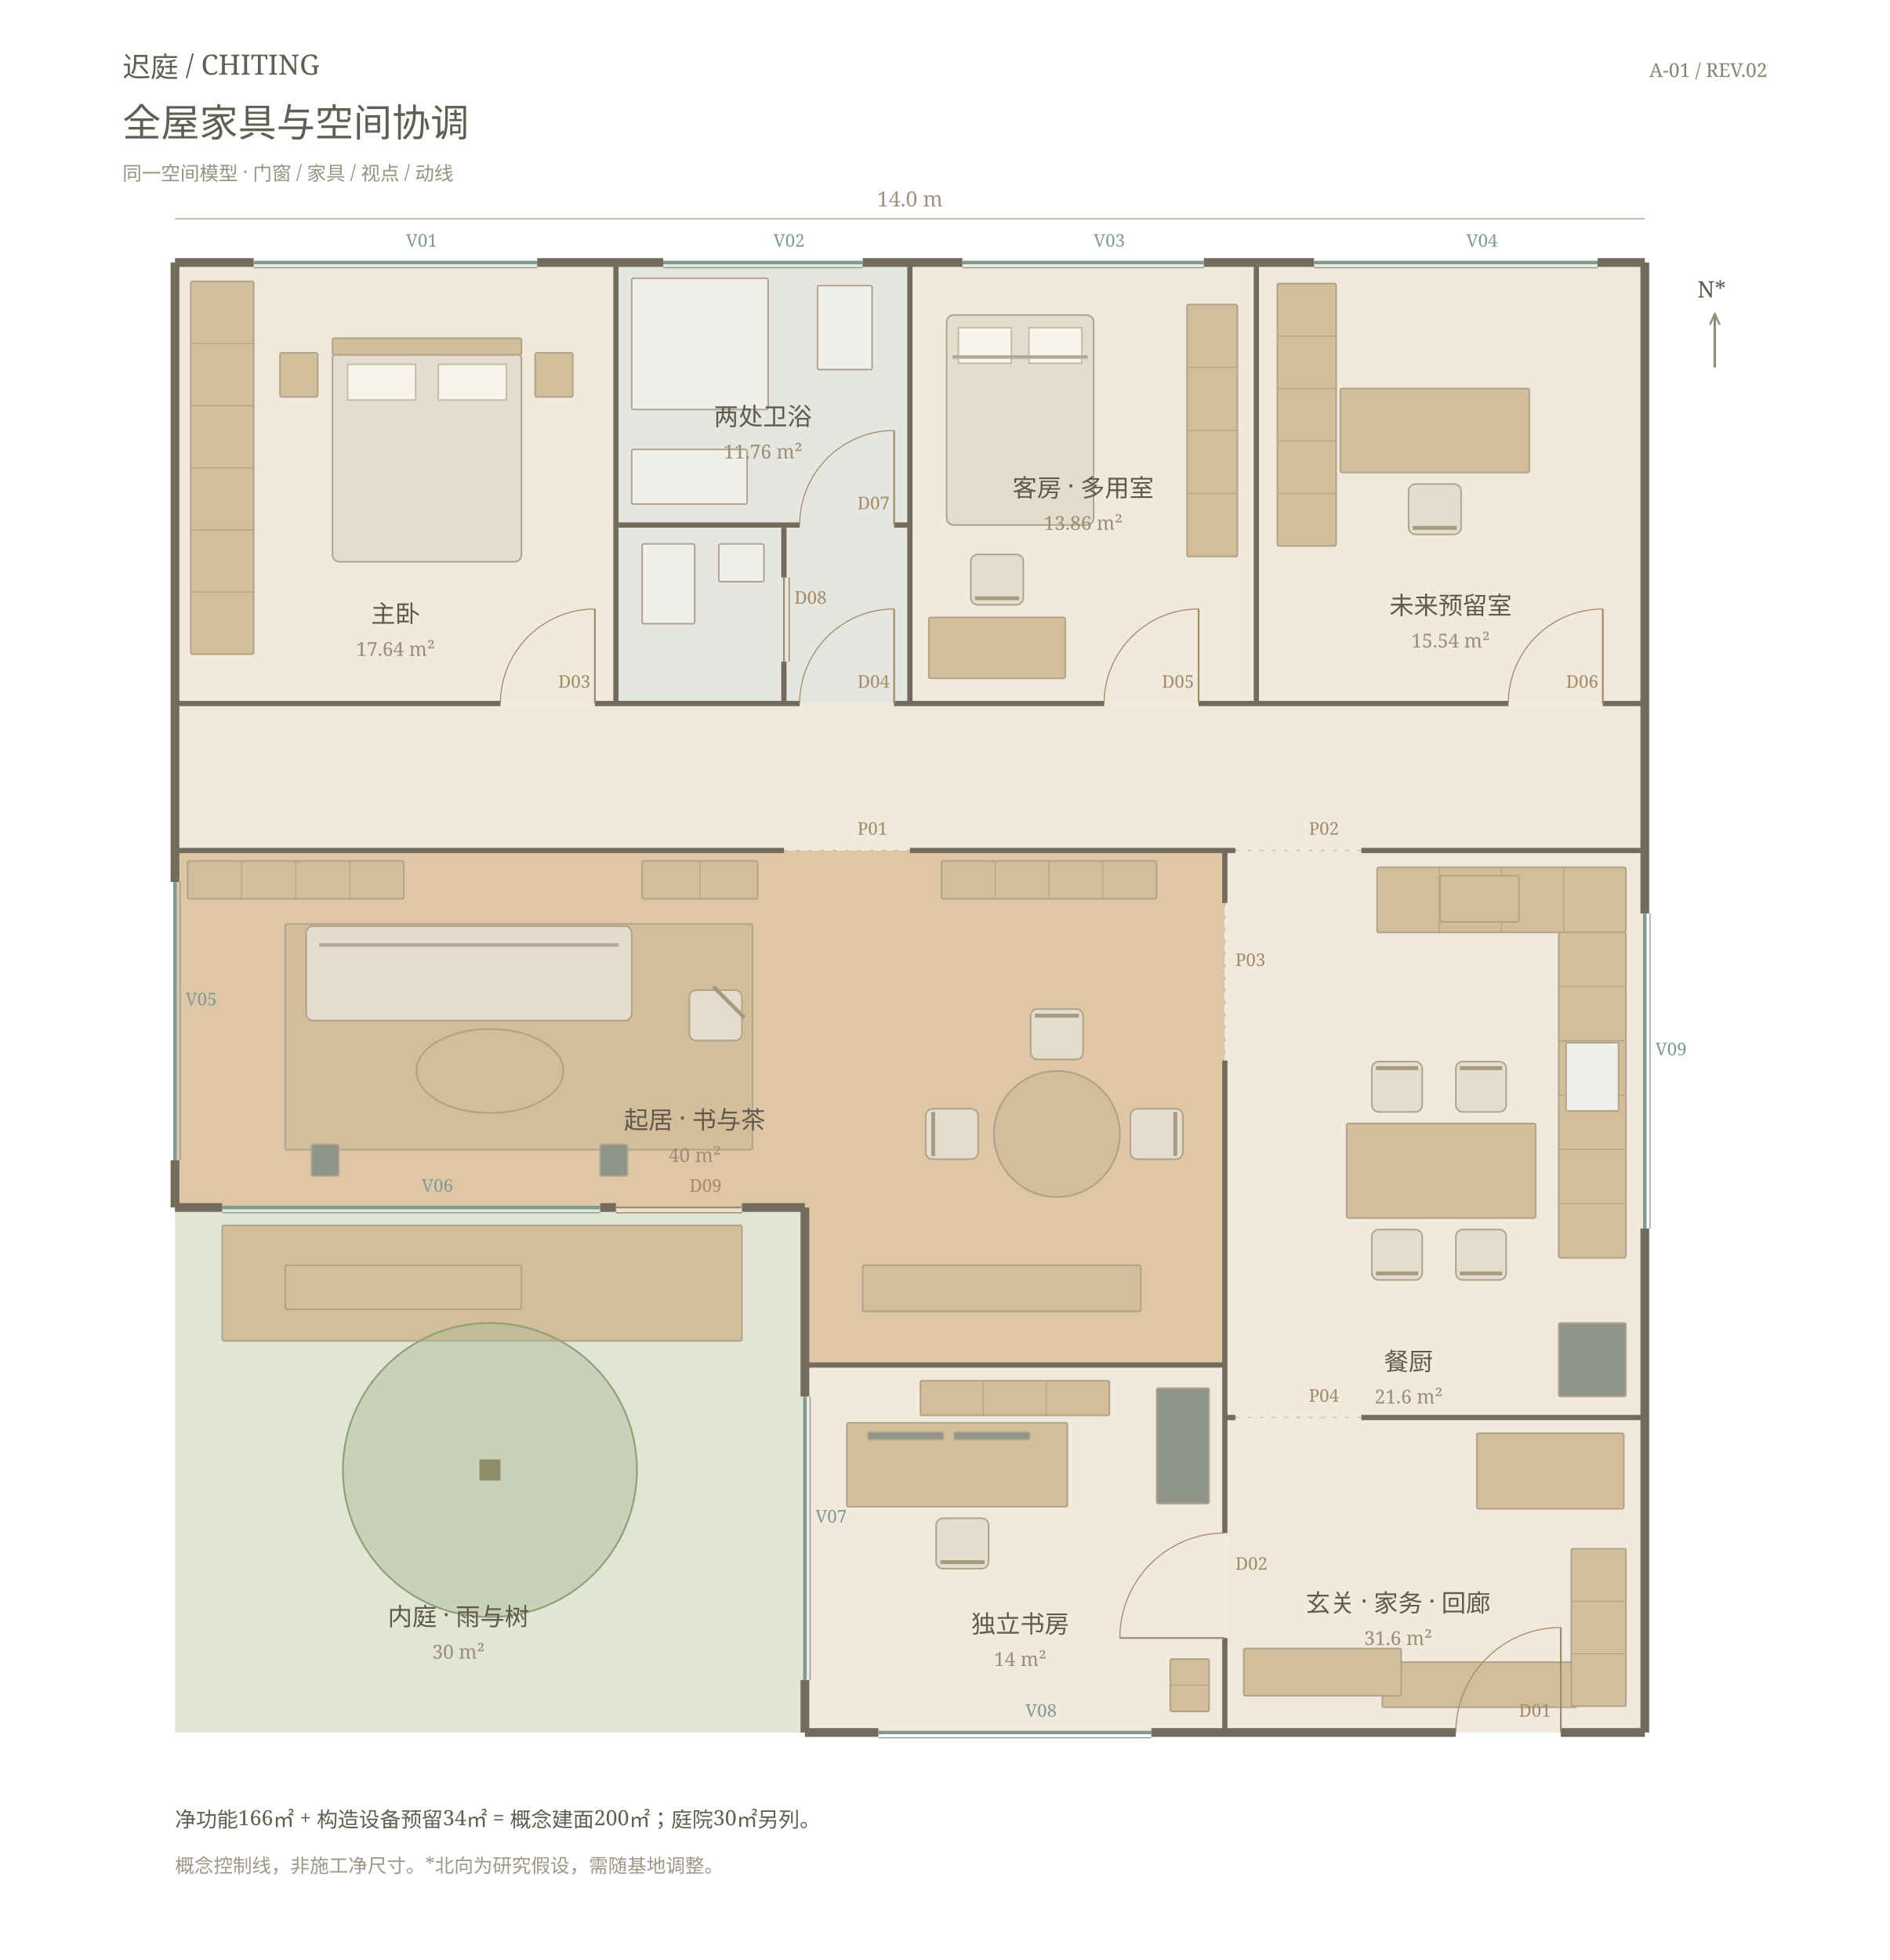
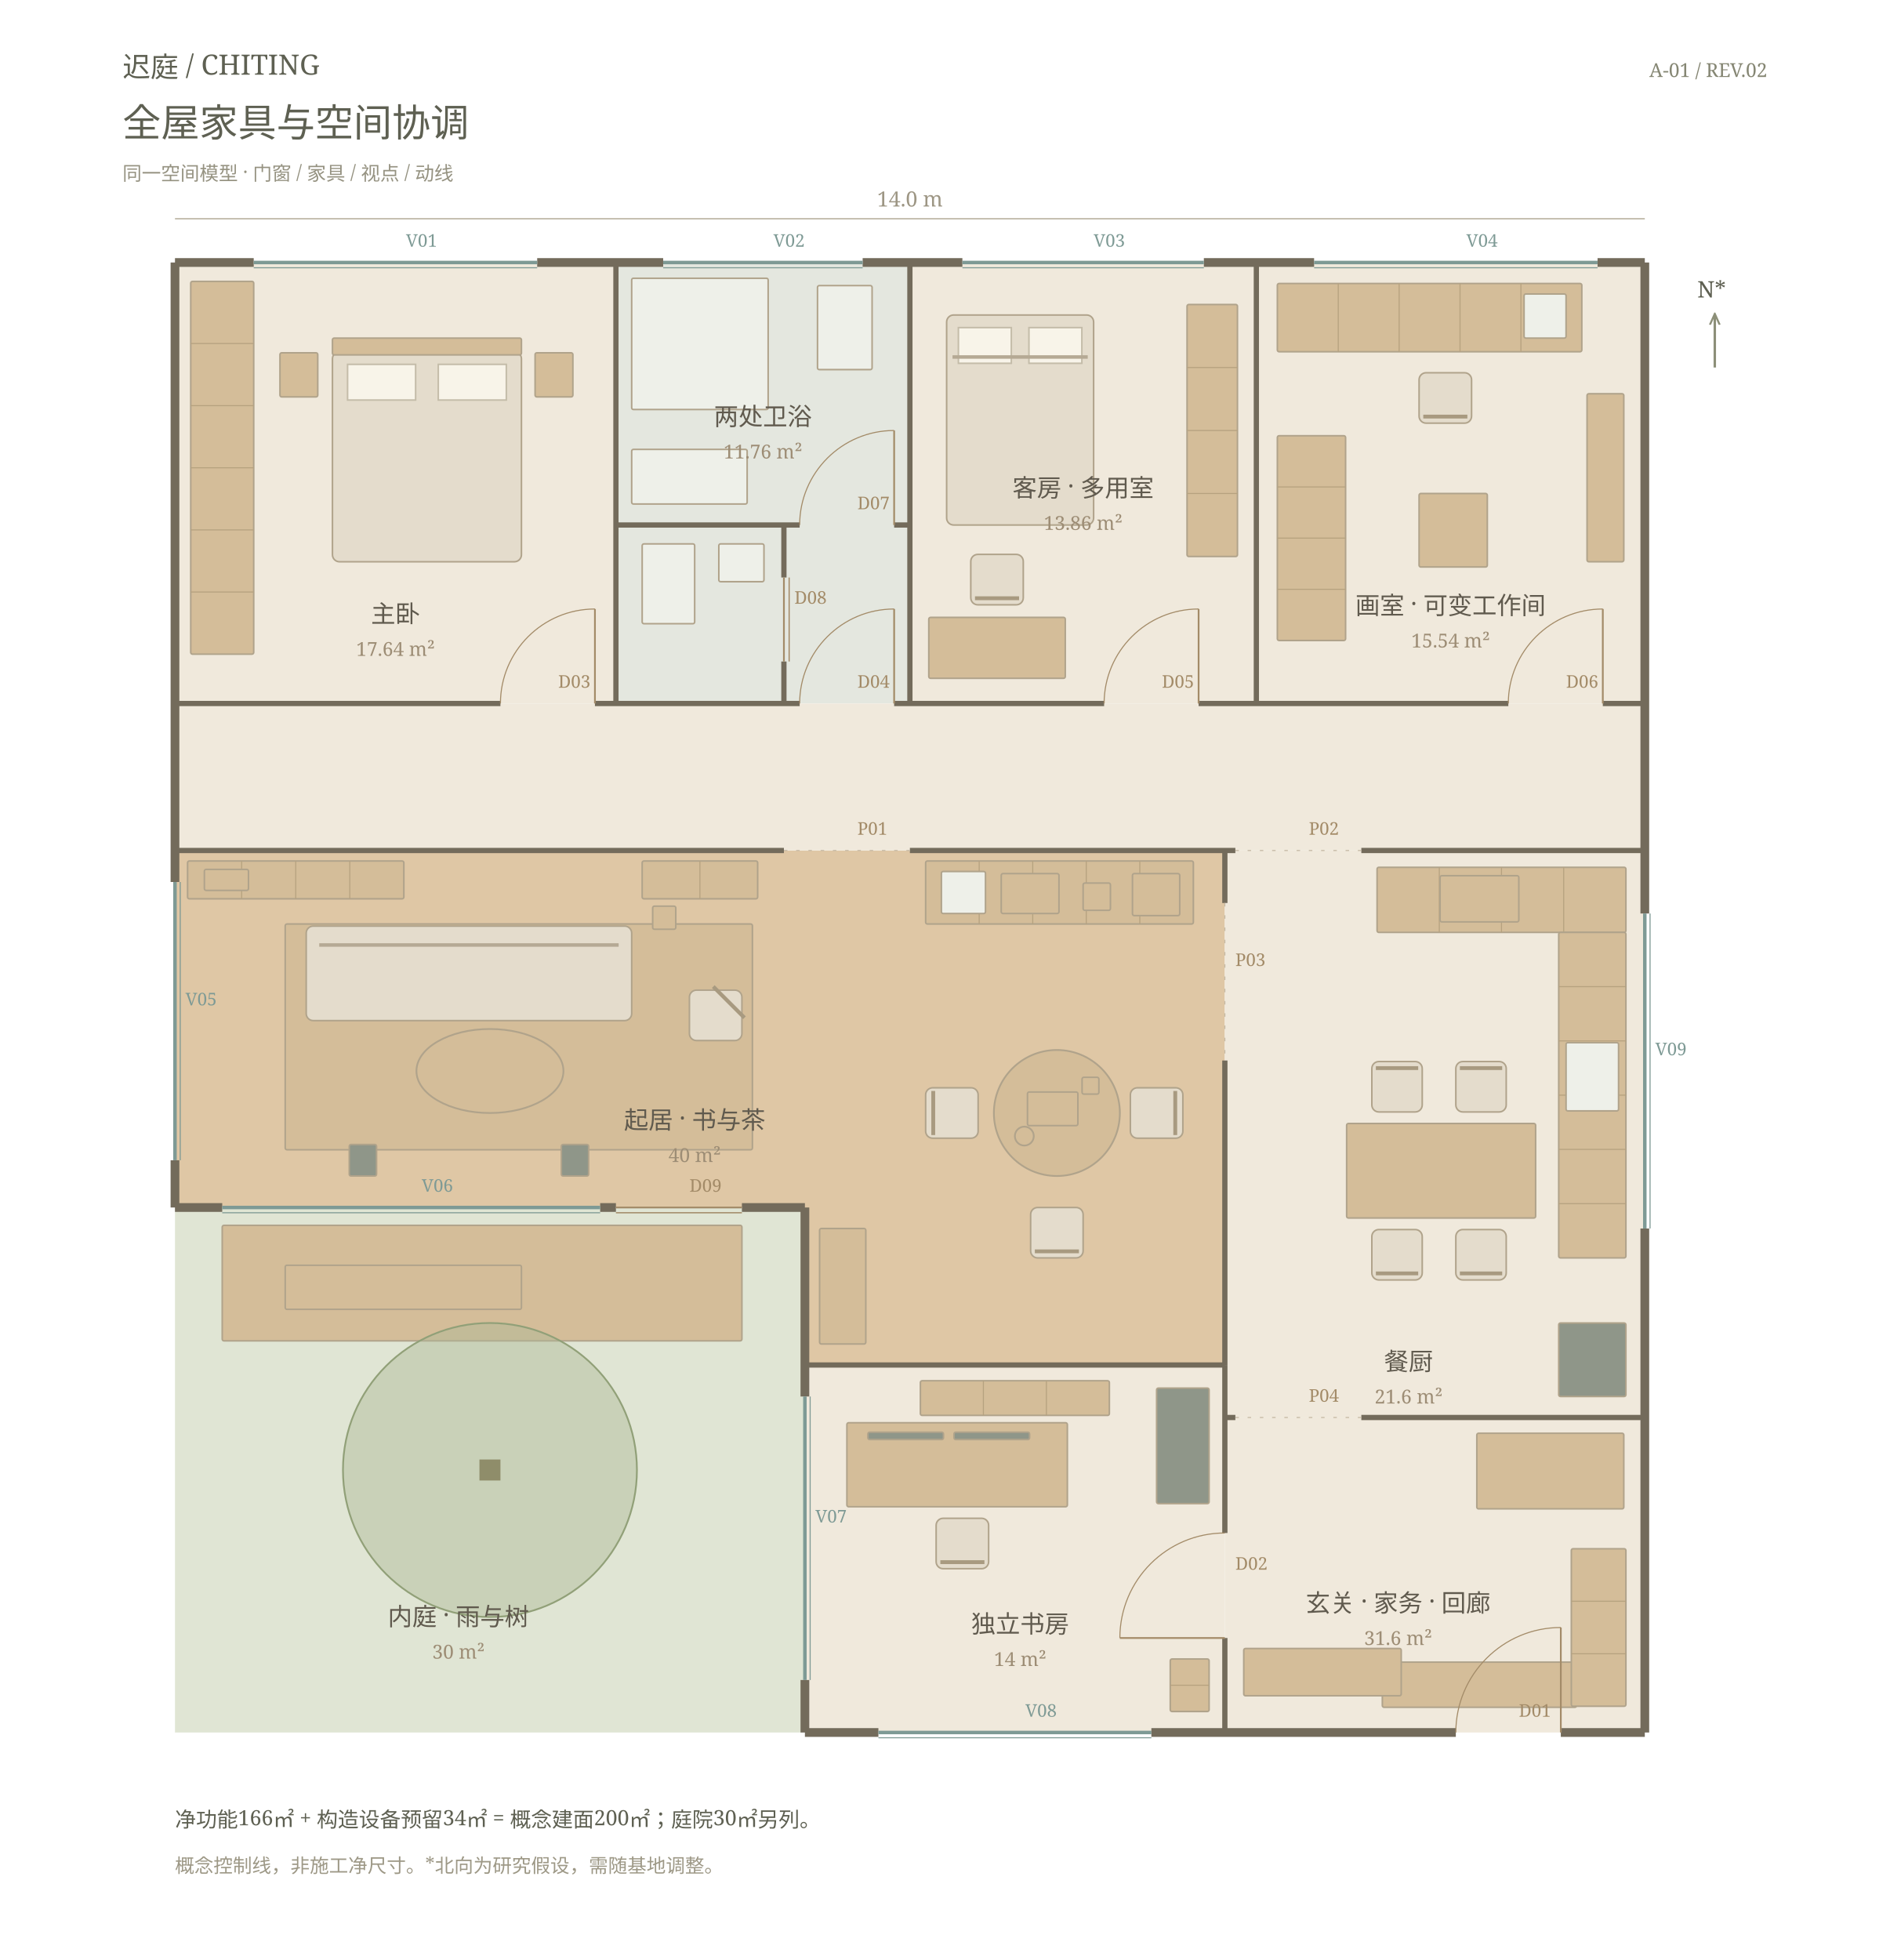
<svg xmlns="http://www.w3.org/2000/svg" viewBox="0 0 1080 1120" role="img" aria-label="迟庭 · 同模型全屋平面" style="display:block;width:100%;height:auto;background:#f8f5ee;font-family:Georgia,'Songti SC','Noto Serif SC',serif">
  <defs>
    <marker id="route-arrow" viewBox="0 0 10 10" refX="8" refY="5" markerWidth="5" markerHeight="5" orient="auto-start-reverse">
      <path d="M0 1L9 5L0 9" fill="none" stroke="context-stroke" stroke-width="1.6" />
    </marker>
  </defs>
  <text x="70" y="44" font-size="16" fill="#5e6052">迟庭  /  CHITING</text>
  <text x="1010" y="44" font-size="11" fill="#858673" text-anchor="end">A-01 / REV.02</text>
  <text x="70" y="78" font-size="22" fill="#5e6052">全屋家具与空间协调</text>
  <text x="70" y="103" font-size="11" fill="#959281">同一空间模型 · 门窗 / 家具 / 视点 / 动线</text>
  <g class="house-zone" data-id="living" role="button" tabindex="0" aria-pressed="true" aria-label="起居 · 书与茶">
    <path class="hp-zone-hit" d="M100 486 L700 486 L700 690 L100 690Z M460 690 L700 690 L700 780 L460 780Z" fill="#dfc7a5" stroke="transparent" stroke-width="3" />
  </g>
  <g class="house-zone" data-id="study" role="button" tabindex="0" aria-pressed="false" aria-label="独立书房">
    <path class="hp-zone-hit" d="M460 780 L700 780 L700 990 L460 990Z" fill="#f0e9dc" stroke="transparent" stroke-width="3" />
  </g>
  <g class="house-zone" data-id="bedroom" role="button" tabindex="0" aria-pressed="false" aria-label="主卧">
    <path class="hp-zone-hit" d="M100 150 L352 150 L352 402 L100 402Z" fill="#f0e9dc" stroke="transparent" stroke-width="3" />
  </g>
  <g class="house-zone" data-id="kitchen" role="button" tabindex="0" aria-pressed="false" aria-label="餐厨">
    <path class="hp-zone-hit" d="M700 486 L940 486 L940 810 L700 810Z" fill="#f0e9dc" stroke="transparent" stroke-width="3" />
  </g>
  <g class="house-zone" data-id="flex" role="button" tabindex="0" aria-pressed="false" aria-label="客房 · 多用室">
    <path class="hp-zone-hit" d="M520 150 L718 150 L718 402 L520 402Z" fill="#f0e9dc" stroke="transparent" stroke-width="3" />
  </g>
-   <g class="house-zone" data-id="reserve" role="button" tabindex="0" aria-pressed="false" aria-label="未来预留室">
+   <g class="house-zone" data-id="reserve" role="button" tabindex="0" aria-pressed="false" aria-label="画室 · 可变工作间">
    <path class="hp-zone-hit" d="M718 150 L940 150 L940 402 L718 402Z" fill="#f0e9dc" stroke="transparent" stroke-width="3" />
  </g>
  <g class="house-zone" data-id="bath" role="button" tabindex="0" aria-pressed="false" aria-label="两处卫浴">
    <path class="hp-zone-hit" d="M352 150 L520 150 L520 402 L352 402Z" fill="#e4e7df" stroke="transparent" stroke-width="3" />
  </g>
  <g class="house-zone" data-id="entry" role="button" tabindex="0" aria-pressed="false" aria-label="玄关 · 家务 · 回廊">
    <path class="hp-zone-hit" d="M100 402 L940 402 L940 486 L100 486Z M700 810 L940 810 L940 990 L700 990Z" fill="#f0e9dc" stroke="transparent" stroke-width="3" />
  </g>
  <g class="house-zone" data-id="garden" role="button" tabindex="0" aria-pressed="false" aria-label="内庭 · 雨与树">
    <path class="hp-zone-hit" d="M100 690 L460 690 L460 990 L100 990Z" fill="#e0e5d4" stroke="transparent" stroke-width="3" />
  </g>
  <g class="plan-furniture" data-furniture="F-L14" pointer-events="none">
    <rect x="163" y="528" width="267" height="129" fill="#d4bd99" stroke="#b0a38b" stroke-width=".9" rx="1" />
  </g>
  <g class="plan-furniture" data-furniture="F-E04" pointer-events="none">
    <rect x="790" y="949.8" width="111" height="25.8" fill="#d4bd99" stroke="#b0a38b" stroke-width=".9" rx="1" />
  </g>
  <g class="plan-furniture" data-furniture="F-G03" pointer-events="none">
    <rect x="127" y="700.2" width="297" height="66" fill="#d4bd99" stroke="#b0a38b" stroke-width=".9" rx="1" />
  </g>
  <g class="plan-furniture" data-furniture="F-L01" pointer-events="none">
    <rect x="175" y="529.2" width="186" height="54" fill="#e4dccc" stroke="#b0a38b" stroke-width=".9" rx="4" />
    <line x1="182.44" y1="540" x2="353.56" y2="540" stroke="#b5a994" stroke-width="2" />
  </g>
  <g class="plan-furniture" data-furniture="F-L02" pointer-events="none">
    <ellipse cx="280" cy="612" rx="42" ry="24" fill="#d4bd99" stroke="#b0a38b" />
  </g>
  <g class="plan-furniture" data-furniture="F-L03" pointer-events="none">
    <rect x="394" y="565.8" width="30" height="28.8" fill="#e4dccc" stroke="#b0a38b" stroke-width=".9" rx="4" />
    <g transform="rotate(45 409 580.2)">
      <line x1="396.4" y1="569.544" x2="421.6" y2="569.544" stroke="#a89a80" stroke-width="2.2" />
    </g>
  </g>
  <g class="plan-furniture" data-furniture="F-L04" pointer-events="none">
-     <ellipse cx="604" cy="648" rx="36" ry="36" fill="#d4bd99" stroke="#b0a38b" />
+     <ellipse cx="604" cy="636" rx="36" ry="36" fill="#d4bd99" stroke="#b0a38b" />
  </g>
  <g class="plan-furniture" data-furniture="F-L05" pointer-events="none">
-     <rect x="589" y="576.6" width="30" height="28.8" fill="#e4dccc" stroke="#b0a38b" stroke-width=".9" rx="4" />
-     <g transform="rotate(0 604 591)">
-       <line x1="591.4" y1="580.344" x2="616.6" y2="580.344" stroke="#a89a80" stroke-width="2.2" />
+     <rect x="589" y="690" width="30" height="28.8" fill="#e4dccc" stroke="#b0a38b" stroke-width=".9" rx="4" />
+     <g transform="rotate(180 604 704.4)">
+       <line x1="591.4" y1="693.744" x2="616.6" y2="693.744" stroke="#a89a80" stroke-width="2.2" />
    </g>
  </g>
  <g class="plan-furniture" data-furniture="F-L06" pointer-events="none">
-     <rect x="529" y="633.6" width="30" height="28.8" fill="#e4dccc" stroke="#b0a38b" stroke-width=".9" rx="4" />
-     <g transform="rotate(270 544 648)">
-       <line x1="531.4" y1="637.344" x2="556.6" y2="637.344" stroke="#a89a80" stroke-width="2.2" />
+     <rect x="529" y="621.6" width="30" height="28.8" fill="#e4dccc" stroke="#b0a38b" stroke-width=".9" rx="4" />
+     <g transform="rotate(270 544 636)">
+       <line x1="531.4" y1="625.344" x2="556.6" y2="625.344" stroke="#a89a80" stroke-width="2.2" />
    </g>
  </g>
  <g class="plan-furniture" data-furniture="F-L07" pointer-events="none">
-     <rect x="646" y="633.6" width="30" height="28.8" fill="#e4dccc" stroke="#b0a38b" stroke-width=".9" rx="4" />
-     <g transform="rotate(90 661 648)">
-       <line x1="648.4" y1="637.344" x2="673.6" y2="637.344" stroke="#a89a80" stroke-width="2.2" />
+     <rect x="646" y="621.6" width="30" height="28.8" fill="#e4dccc" stroke="#b0a38b" stroke-width=".9" rx="4" />
+     <g transform="rotate(90 661 636)">
+       <line x1="648.4" y1="625.344" x2="673.6" y2="625.344" stroke="#a89a80" stroke-width="2.2" />
    </g>
  </g>
  <g class="plan-furniture" data-furniture="F-L08" pointer-events="none">
    <rect x="107.2" y="492" width="123.6" height="21.6" fill="#d4bd99" stroke="#b0a38b" stroke-width=".9" rx="1" />
    <line x1="138.1" y1="492" x2="138.1" y2="513.6" stroke="#b6a27f" stroke-width="0.6" />
    <line x1="169" y1="492" x2="169" y2="513.6" stroke="#b6a27f" stroke-width="0.6" />
    <line x1="199.9" y1="492" x2="199.9" y2="513.6" stroke="#b6a27f" stroke-width="0.6" />
  </g>
  <g class="plan-furniture" data-furniture="F-L09" pointer-events="none">
    <rect x="367" y="492" width="66" height="21.6" fill="#d4bd99" stroke="#b0a38b" stroke-width=".9" rx="1" />
    <line x1="400" y1="492" x2="400" y2="513.6" stroke="#b6a27f" stroke-width="0.6" />
  </g>
  <g class="plan-furniture" data-furniture="F-L10" pointer-events="none">
-     <rect x="538" y="492" width="123" height="21.6" fill="#d4bd99" stroke="#b0a38b" stroke-width=".9" rx="1" />
-     <line x1="568.75" y1="492" x2="568.75" y2="513.6" stroke="#b6a27f" stroke-width="0.6" />
-     <line x1="599.5" y1="492" x2="599.5" y2="513.6" stroke="#b6a27f" stroke-width="0.6" />
-     <line x1="630.25" y1="492" x2="630.25" y2="513.6" stroke="#b6a27f" stroke-width="0.6" />
+     <rect x="529" y="492" width="153" height="36" fill="#d4bd99" stroke="#b0a38b" stroke-width=".9" rx="1" />
+     <line x1="559.6" y1="492" x2="559.6" y2="528" stroke="#b6a27f" stroke-width="0.6" />
+     <line x1="590.2" y1="492" x2="590.2" y2="528" stroke="#b6a27f" stroke-width="0.6" />
+     <line x1="620.8" y1="492" x2="620.8" y2="528" stroke="#b6a27f" stroke-width="0.6" />
+     <line x1="651.4" y1="492" x2="651.4" y2="528" stroke="#b6a27f" stroke-width="0.6" />
  </g>
  <g class="plan-furniture" data-furniture="F-L11" pointer-events="none">
-     <rect x="178" y="654" width="15.6" height="18" fill="#8f9689" stroke="#b0a38b" stroke-width=".9" rx="1" />
+     <rect x="199.6" y="654" width="15.6" height="18" fill="#8f9689" stroke="#b0a38b" stroke-width=".9" rx="1" />
  </g>
  <g class="plan-furniture" data-furniture="F-L12" pointer-events="none">
-     <rect x="343" y="654" width="15.6" height="18" fill="#8f9689" stroke="#b0a38b" stroke-width=".9" rx="1" />
+     <rect x="320.8" y="654" width="15.6" height="18" fill="#8f9689" stroke="#b0a38b" stroke-width=".9" rx="1" />
  </g>
  <g class="plan-furniture" data-furniture="F-L13" pointer-events="none">
-     <rect x="493" y="723" width="159" height="26.4" fill="#d4bd99" stroke="#b0a38b" stroke-width=".9" rx="1" />
+     <rect x="468.4" y="702" width="26.4" height="66" fill="#d4bd99" stroke="#b0a38b" stroke-width=".9" rx="1" />
+   </g>
+   <g class="plan-furniture" data-furniture="F-L15" pointer-events="none">
+     <rect x="538" y="498" width="25.2" height="24" fill="#eef0e9" stroke="#b0a38b" stroke-width=".9" rx="1" />
+   </g>
+   <g class="plan-furniture" data-furniture="F-L16" pointer-events="none">
+     <rect x="572.2" y="499.2" width="33" height="22.8" fill="#d4bd99" stroke="#b0a38b" stroke-width=".9" rx="1" />
+   </g>
+   <g class="plan-furniture" data-furniture="F-L17" pointer-events="none">
+     <rect x="619" y="504.6" width="15.6" height="15.6" fill="#d4bd99" stroke="#b0a38b" stroke-width=".9" rx="1" />
+   </g>
+   <g class="plan-furniture" data-furniture="F-L18" pointer-events="none">
+     <rect x="647.2" y="499.2" width="27" height="24" fill="#d4bd99" stroke="#b0a38b" stroke-width=".9" rx="1" />
+   </g>
+   <g class="plan-furniture" data-furniture="F-L19" pointer-events="none">
+     <rect x="373" y="517.8" width="13.2" height="13.2" fill="#d4bd99" stroke="#b0a38b" stroke-width=".9" rx="1" />
+   </g>
+   <g class="plan-furniture" data-furniture="F-L20" pointer-events="none">
+     <rect x="116.8" y="496.8" width="25.2" height="12" fill="#d4bd99" stroke="#b0a38b" stroke-width=".9" rx="1" />
+   </g>
+   <g class="plan-furniture" data-furniture="F-L21" pointer-events="none">
+     <rect x="587.2" y="624" width="28.8" height="19.2" fill="#d4bd99" stroke="#b0a38b" stroke-width=".9" rx="1" />
+   </g>
+   <g class="plan-furniture" data-furniture="F-L22" pointer-events="none">
+     <rect x="618.4" y="615.6" width="9.6" height="9.6" fill="#d4bd99" stroke="#b0a38b" stroke-width=".9" rx="1" />
+   </g>
+   <g class="plan-furniture" data-furniture="F-L23" pointer-events="none">
+     <ellipse cx="585.4" cy="649.2" rx="5.4" ry="5.4" fill="#d4bd99" stroke="#b0a38b" />
  </g>
  <g class="plan-furniture" data-furniture="F-S01" pointer-events="none">
    <rect x="484" y="813" width="126" height="48" fill="#d4bd99" stroke="#b0a38b" stroke-width=".9" rx="1" />
  </g>
  <g class="plan-furniture" data-furniture="F-S02" pointer-events="none">
    <rect x="535" y="867.6" width="30" height="28.8" fill="#e4dccc" stroke="#b0a38b" stroke-width=".9" rx="4" />
    <g transform="rotate(180 550 882)">
      <line x1="537.4" y1="871.344" x2="562.6" y2="871.344" stroke="#a89a80" stroke-width="2.2" />
    </g>
  </g>
  <g class="plan-furniture" data-furniture="F-S03" pointer-events="none">
    <rect x="526" y="789" width="108" height="19.8" fill="#d4bd99" stroke="#b0a38b" stroke-width=".9" rx="1" />
    <line x1="562" y1="789" x2="562" y2="808.8" stroke="#b6a27f" stroke-width="0.6" />
    <line x1="598" y1="789" x2="598" y2="808.8" stroke="#b6a27f" stroke-width="0.6" />
  </g>
  <g class="plan-furniture" data-furniture="F-S04" pointer-events="none">
    <rect x="661" y="793.2" width="30" height="66" fill="#8f9689" stroke="#b0a38b" stroke-width=".9" rx="1" />
  </g>
  <g class="plan-furniture" data-furniture="F-S05" pointer-events="none">
    <rect x="668.8" y="948" width="22.2" height="30" fill="#d4bd99" stroke="#b0a38b" stroke-width=".9" rx="1" />
    <line x1="668.8" y1="963" x2="691" y2="963" stroke="#b6a27f" stroke-width="0.6" />
  </g>
  <g class="plan-furniture" data-furniture="F-S06" pointer-events="none">
    <rect x="496" y="818.4" width="43.2" height="4.2" fill="#8f9689" stroke="#b0a38b" stroke-width=".9" rx="1" />
  </g>
  <g class="plan-furniture" data-furniture="F-S07" pointer-events="none">
    <rect x="545.2" y="818.4" width="43.2" height="4.2" fill="#8f9689" stroke="#b0a38b" stroke-width=".9" rx="1" />
  </g>
  <g class="plan-furniture" data-furniture="F-B01" pointer-events="none">
    <rect x="190" y="201" width="108" height="120" fill="#e4dccc" stroke="#b0a38b" stroke-width=".9" rx="4" />
    <rect x="198.64" y="208.2" width="38.88" height="20.4" fill="#f8f4e9" stroke="#c4bca9" stroke-width=".9" />
    <rect x="250.48" y="208.2" width="38.88" height="20.4" fill="#f8f4e9" stroke="#c4bca9" stroke-width=".9" />
  </g>
  <g class="plan-furniture" data-furniture="F-B02" pointer-events="none">
    <rect x="190" y="193.2" width="108" height="9.6" fill="#d4bd99" stroke="#b0a38b" stroke-width=".9" rx="1" />
  </g>
  <g class="plan-furniture" data-furniture="F-B03" pointer-events="none">
    <rect x="109" y="160.8" width="36" height="213" fill="#d4bd99" stroke="#b0a38b" stroke-width=".9" rx="1" />
    <line x1="109" y1="196.3" x2="145" y2="196.3" stroke="#b6a27f" stroke-width="0.6" />
    <line x1="109" y1="231.8" x2="145" y2="231.8" stroke="#b6a27f" stroke-width="0.6" />
    <line x1="109" y1="267.3" x2="145" y2="267.3" stroke="#b6a27f" stroke-width="0.6" />
    <line x1="109" y1="302.8" x2="145" y2="302.8" stroke="#b6a27f" stroke-width="0.6" />
    <line x1="109" y1="338.3" x2="145" y2="338.3" stroke="#b6a27f" stroke-width="0.6" />
  </g>
  <g class="plan-furniture" data-furniture="F-B04" pointer-events="none">
    <rect x="160" y="201.6" width="21.6" height="25.2" fill="#d4bd99" stroke="#b0a38b" stroke-width=".9" rx="1" />
  </g>
  <g class="plan-furniture" data-furniture="F-B05" pointer-events="none">
    <rect x="305.8" y="201.6" width="21.6" height="25.2" fill="#d4bd99" stroke="#b0a38b" stroke-width=".9" rx="1" />
  </g>
  <g class="plan-furniture" data-furniture="F-K01" pointer-events="none">
    <rect x="787" y="495.6" width="142.2" height="37.2" fill="#d4bd99" stroke="#b0a38b" stroke-width=".9" rx="1" />
    <line x1="822.55" y1="495.6" x2="822.55" y2="532.8" stroke="#b6a27f" stroke-width="0.6" />
    <line x1="858.1" y1="495.6" x2="858.1" y2="532.8" stroke="#b6a27f" stroke-width="0.6" />
    <line x1="893.65" y1="495.6" x2="893.65" y2="532.8" stroke="#b6a27f" stroke-width="0.6" />
  </g>
  <g class="plan-furniture" data-furniture="F-K02" pointer-events="none">
    <rect x="890.8" y="532.8" width="38.4" height="186" fill="#d4bd99" stroke="#b0a38b" stroke-width=".9" rx="1" />
    <line x1="890.8" y1="563.8" x2="929.2" y2="563.8" stroke="#b6a27f" stroke-width="0.6" />
    <line x1="890.8" y1="594.8" x2="929.2" y2="594.8" stroke="#b6a27f" stroke-width="0.6" />
    <line x1="890.8" y1="625.8" x2="929.2" y2="625.8" stroke="#b6a27f" stroke-width="0.6" />
    <line x1="890.8" y1="656.8" x2="929.2" y2="656.8" stroke="#b6a27f" stroke-width="0.6" />
    <line x1="890.8" y1="687.8" x2="929.2" y2="687.8" stroke="#b6a27f" stroke-width="0.6" />
  </g>
  <g class="plan-furniture" data-furniture="F-K03" pointer-events="none">
    <rect x="890.8" y="756" width="38.4" height="42" fill="#8f9689" stroke="#b0a38b" stroke-width=".9" rx="1" />
  </g>
  <g class="plan-furniture" data-furniture="F-K04" pointer-events="none">
    <rect x="769.6" y="642" width="108" height="54" fill="#d4bd99" stroke="#b0a38b" stroke-width=".9" rx="1" />
  </g>
  <g class="plan-furniture" data-furniture="F-K05" pointer-events="none">
    <rect x="784" y="606.6" width="28.8" height="28.8" fill="#e4dccc" stroke="#b0a38b" stroke-width=".9" rx="4" />
    <g transform="rotate(0 798.4 621)">
      <line x1="786.304" y1="610.344" x2="810.496" y2="610.344" stroke="#a89a80" stroke-width="2.2" />
    </g>
  </g>
  <g class="plan-furniture" data-furniture="F-K06" pointer-events="none">
    <rect x="832" y="606.6" width="28.8" height="28.8" fill="#e4dccc" stroke="#b0a38b" stroke-width=".9" rx="4" />
    <g transform="rotate(0 846.4 621)">
      <line x1="834.304" y1="610.344" x2="858.496" y2="610.344" stroke="#a89a80" stroke-width="2.2" />
    </g>
  </g>
  <g class="plan-furniture" data-furniture="F-K07" pointer-events="none">
    <rect x="784" y="702.6" width="28.8" height="28.8" fill="#e4dccc" stroke="#b0a38b" stroke-width=".9" rx="4" />
    <g transform="rotate(180 798.4 717)">
      <line x1="786.304" y1="706.344" x2="810.496" y2="706.344" stroke="#a89a80" stroke-width="2.2" />
    </g>
  </g>
  <g class="plan-furniture" data-furniture="F-K08" pointer-events="none">
    <rect x="832" y="702.6" width="28.8" height="28.8" fill="#e4dccc" stroke="#b0a38b" stroke-width=".9" rx="4" />
    <g transform="rotate(180 846.4 717)">
      <line x1="834.304" y1="706.344" x2="858.496" y2="706.344" stroke="#a89a80" stroke-width="2.2" />
    </g>
  </g>
  <g class="plan-furniture" data-furniture="F-K09" pointer-events="none">
    <rect x="823" y="500.4" width="45" height="26.4" fill="#d4bd99" stroke="#b0a38b" stroke-width=".9" rx="1" />
  </g>
  <g class="plan-furniture" data-furniture="F-K10" pointer-events="none">
    <rect x="895" y="595.8" width="30" height="39" fill="#eef0e9" stroke="#b0a38b" stroke-width=".9" rx="1" />
  </g>
  <g class="plan-furniture" data-furniture="F-F01" pointer-events="none">
    <rect x="541" y="180" width="84" height="120" fill="#e4dccc" stroke="#b0a38b" stroke-width=".9" rx="4" />
    <rect x="547.72" y="187.2" width="30.24" height="20.4" fill="#f8f4e9" stroke="#c4bca9" stroke-width=".9" />
    <rect x="588.04" y="187.2" width="30.24" height="20.4" fill="#f8f4e9" stroke="#c4bca9" stroke-width=".9" />
    <line x1="544.36" y1="204" x2="621.64" y2="204" stroke="#b5a994" stroke-width="2" />
  </g>
  <g class="plan-furniture" data-furniture="F-F02" pointer-events="none">
    <rect x="678.4" y="174" width="28.8" height="144" fill="#d4bd99" stroke="#b0a38b" stroke-width=".9" rx="1" />
    <line x1="678.4" y1="210" x2="707.2" y2="210" stroke="#b6a27f" stroke-width="0.6" />
    <line x1="678.4" y1="246" x2="707.2" y2="246" stroke="#b6a27f" stroke-width="0.6" />
    <line x1="678.4" y1="282" x2="707.2" y2="282" stroke="#b6a27f" stroke-width="0.6" />
  </g>
  <g class="plan-furniture" data-furniture="F-F03" pointer-events="none">
    <rect x="530.8" y="352.8" width="78" height="34.8" fill="#d4bd99" stroke="#b0a38b" stroke-width=".9" rx="1" />
  </g>
  <g class="plan-furniture" data-furniture="F-F04" pointer-events="none">
    <rect x="554.8" y="316.8" width="30" height="28.8" fill="#e4dccc" stroke="#b0a38b" stroke-width=".9" rx="4" />
    <g transform="rotate(180 569.8 331.2)">
      <line x1="557.2" y1="320.544" x2="582.4" y2="320.544" stroke="#a89a80" stroke-width="2.2" />
    </g>
  </g>
  <g class="plan-furniture" data-furniture="F-R01" pointer-events="none">
-     <rect x="766" y="222" width="108" height="48" fill="#d4bd99" stroke="#b0a38b" stroke-width=".9" rx="1" />
+     <rect x="730" y="162" width="174" height="39" fill="#d4bd99" stroke="#b0a38b" stroke-width=".9" rx="1" />
+     <line x1="764.8" y1="162" x2="764.8" y2="201" stroke="#b6a27f" stroke-width="0.6" />
+     <line x1="799.6" y1="162" x2="799.6" y2="201" stroke="#b6a27f" stroke-width="0.6" />
+     <line x1="834.4" y1="162" x2="834.4" y2="201" stroke="#b6a27f" stroke-width="0.6" />
+     <line x1="869.2" y1="162" x2="869.2" y2="201" stroke="#b6a27f" stroke-width="0.6" />
  </g>
  <g class="plan-furniture" data-furniture="F-R02" pointer-events="none">
-     <rect x="730" y="162" width="33.6" height="150" fill="#d4bd99" stroke="#b0a38b" stroke-width=".9" rx="1" />
-     <line x1="730" y1="192" x2="763.6" y2="192" stroke="#b6a27f" stroke-width="0.6" />
-     <line x1="730" y1="222" x2="763.6" y2="222" stroke="#b6a27f" stroke-width="0.6" />
-     <line x1="730" y1="252" x2="763.6" y2="252" stroke="#b6a27f" stroke-width="0.6" />
-     <line x1="730" y1="282" x2="763.6" y2="282" stroke="#b6a27f" stroke-width="0.6" />
+     <rect x="730" y="249" width="39" height="117" fill="#d4bd99" stroke="#b0a38b" stroke-width=".9" rx="1" />
+     <line x1="730" y1="278.25" x2="769" y2="278.25" stroke="#b6a27f" stroke-width="0.6" />
+     <line x1="730" y1="307.5" x2="769" y2="307.5" stroke="#b6a27f" stroke-width="0.6" />
+     <line x1="730" y1="336.75" x2="769" y2="336.75" stroke="#b6a27f" stroke-width="0.6" />
  </g>
  <g class="plan-furniture" data-furniture="F-R03" pointer-events="none">
-     <rect x="805" y="276.6" width="30" height="28.8" fill="#e4dccc" stroke="#b0a38b" stroke-width=".9" rx="4" />
-     <g transform="rotate(180 820 291)">
-       <line x1="807.4" y1="280.344" x2="832.6" y2="280.344" stroke="#a89a80" stroke-width="2.2" />
-     </g>
+     <rect x="811" y="213" width="30" height="28.8" fill="#e4dccc" stroke="#b0a38b" stroke-width=".9" rx="4" />
+     <g transform="rotate(180 826 227.4)">
+       <line x1="813.4" y1="216.744" x2="838.6" y2="216.744" stroke="#a89a80" stroke-width="2.2" />
+     </g>
+   </g>
+   <g class="plan-furniture" data-furniture="F-R04" pointer-events="none">
+     <rect x="811" y="282" width="39" height="42" fill="#d4bd99" stroke="#b0a38b" stroke-width=".9" rx="1" />
+   </g>
+   <g class="plan-furniture" data-furniture="F-R05" pointer-events="none">
+     <rect x="907" y="225" width="21" height="96" fill="#d4bd99" stroke="#b0a38b" stroke-width=".9" rx="1" />
+   </g>
+   <g class="plan-furniture" data-furniture="F-R06" pointer-events="none">
+     <rect x="871" y="168" width="24" height="25.2" fill="#eef0e9" stroke="#b0a38b" stroke-width=".9" rx="1" />
  </g>
  <g class="plan-furniture" data-furniture="F-W01" pointer-events="none">
    <rect x="361" y="159" width="78" height="75" fill="#eef0e9" stroke="#b0a38b" stroke-width=".9" rx="1" />
  </g>
  <g class="plan-furniture" data-furniture="F-W02" pointer-events="none">
    <rect x="361" y="256.8" width="66" height="31.2" fill="#eef0e9" stroke="#b0a38b" stroke-width=".9" rx="1" />
  </g>
  <g class="plan-furniture" data-furniture="F-W03" pointer-events="none">
    <rect x="467.2" y="163.2" width="31.2" height="48" fill="#eef0e9" stroke="#b0a38b" stroke-width=".9" rx="1" />
  </g>
  <g class="plan-furniture" data-furniture="F-W04" pointer-events="none">
    <rect x="367" y="310.8" width="30" height="45.6" fill="#eef0e9" stroke="#b0a38b" stroke-width=".9" rx="1" />
  </g>
  <g class="plan-furniture" data-furniture="F-W05" pointer-events="none">
    <rect x="410.8" y="310.8" width="25.8" height="21.6" fill="#eef0e9" stroke="#b0a38b" stroke-width=".9" rx="1" />
  </g>
  <g class="plan-furniture" data-furniture="F-E01" pointer-events="none">
    <rect x="844" y="819" width="84" height="43.2" fill="#d4bd99" stroke="#b0a38b" stroke-width=".9" rx="1" />
  </g>
  <g class="plan-furniture" data-furniture="F-E02" pointer-events="none">
    <rect x="898" y="885" width="31.2" height="90" fill="#d4bd99" stroke="#b0a38b" stroke-width=".9" rx="1" />
    <line x1="898" y1="915" x2="929.2" y2="915" stroke="#b6a27f" stroke-width="0.6" />
    <line x1="898" y1="945" x2="929.2" y2="945" stroke="#b6a27f" stroke-width="0.6" />
  </g>
  <g class="plan-furniture" data-furniture="F-E03" pointer-events="none">
    <rect x="710.8" y="942" width="90" height="27" fill="#d4bd99" stroke="#b0a38b" stroke-width=".9" rx="1" />
  </g>
  <g class="plan-furniture" data-furniture="F-G01" pointer-events="none">
    <rect x="163" y="723" width="135" height="25.2" fill="#d4bd99" stroke="#b0a38b" stroke-width=".9" rx="1" />
  </g>
  <g class="plan-furniture" data-furniture="F-G02" pointer-events="none">
    <ellipse data-canopy="F-G02" cx="280" cy="840" rx="84" ry="84" fill="#adb998" fill-opacity=".45" stroke="#91a078" />
    <rect x="274" y="834" width="12" height="12" fill="#8f8d6a" stroke="none" stroke-width=".9" />
  </g>
  <line x1="100" y1="150" x2="145" y2="150" stroke="#736b5b" stroke-width="5" />
  <line x1="307" y1="150" x2="379" y2="150" stroke="#736b5b" stroke-width="5" />
  <line x1="493" y1="150" x2="550" y2="150" stroke="#736b5b" stroke-width="5" />
  <line x1="688" y1="150" x2="751" y2="150" stroke="#736b5b" stroke-width="5" />
  <line x1="913" y1="150" x2="940" y2="150" stroke="#736b5b" stroke-width="5" />
  <line x1="100" y1="150" x2="100" y2="504" stroke="#736b5b" stroke-width="5" />
  <line x1="100" y1="663" x2="100" y2="690" stroke="#736b5b" stroke-width="5" />
  <line x1="100" y1="690" x2="127" y2="690" stroke="#736b5b" stroke-width="5" />
  <line x1="343" y1="690" x2="352" y2="690" stroke="#736b5b" stroke-width="5" />
  <line x1="424" y1="690" x2="460" y2="690" stroke="#736b5b" stroke-width="5" />
  <line x1="460" y1="690" x2="460" y2="798" stroke="#736b5b" stroke-width="5" />
  <line x1="460" y1="960" x2="460" y2="990" stroke="#736b5b" stroke-width="5" />
  <line x1="460" y1="990" x2="502" y2="990" stroke="#736b5b" stroke-width="5" />
  <line x1="658" y1="990" x2="832" y2="990" stroke="#736b5b" stroke-width="5" />
  <line x1="892" y1="990" x2="940" y2="990" stroke="#736b5b" stroke-width="5" />
  <line x1="940" y1="150" x2="940" y2="522" stroke="#736b5b" stroke-width="5" />
  <line x1="940" y1="702" x2="940" y2="990" stroke="#736b5b" stroke-width="5" />
  <line x1="352" y1="150" x2="352" y2="402" stroke="#736b5b" stroke-width="3" />
  <line x1="520" y1="150" x2="520" y2="402" stroke="#736b5b" stroke-width="3" />
  <line x1="718" y1="150" x2="718" y2="402" stroke="#736b5b" stroke-width="3" />
  <line x1="100" y1="402" x2="286" y2="402" stroke="#736b5b" stroke-width="3" />
  <line x1="340" y1="402" x2="457" y2="402" stroke="#736b5b" stroke-width="3" />
  <line x1="511" y1="402" x2="631" y2="402" stroke="#736b5b" stroke-width="3" />
  <line x1="685" y1="402" x2="862" y2="402" stroke="#736b5b" stroke-width="3" />
  <line x1="916" y1="402" x2="940" y2="402" stroke="#736b5b" stroke-width="3" />
  <line x1="100" y1="486" x2="448" y2="486" stroke="#736b5b" stroke-width="3" />
  <line x1="520" y1="486" x2="706" y2="486" stroke="#736b5b" stroke-width="3" />
  <line x1="778" y1="486" x2="940" y2="486" stroke="#736b5b" stroke-width="3" />
  <line x1="352" y1="300" x2="457" y2="300" stroke="#736b5b" stroke-width="3" />
  <line x1="511" y1="300" x2="520" y2="300" stroke="#736b5b" stroke-width="3" />
  <line x1="448" y1="300" x2="448" y2="330" stroke="#736b5b" stroke-width="3" />
  <line x1="448" y1="378" x2="448" y2="402" stroke="#736b5b" stroke-width="3" />
  <line x1="460" y1="780" x2="700" y2="780" stroke="#736b5b" stroke-width="3" />
  <line x1="700" y1="486" x2="700" y2="516" stroke="#736b5b" stroke-width="3" />
  <line x1="700" y1="606" x2="700" y2="780" stroke="#736b5b" stroke-width="3" />
  <line x1="700" y1="780" x2="700" y2="876" stroke="#736b5b" stroke-width="3" />
  <line x1="700" y1="936" x2="700" y2="990" stroke="#736b5b" stroke-width="3" />
  <line x1="700" y1="810" x2="706" y2="810" stroke="#736b5b" stroke-width="3" />
  <line x1="778" y1="810" x2="940" y2="810" stroke="#736b5b" stroke-width="3" />
  <line x1="892" y1="990" x2="892" y2="930" stroke="#a38b68" stroke-width="1" />
  <path data-door="D01" d="M832 990 A60 60 0 0 1 892 930" fill="none" stroke="#a38b68" stroke-width=".6" />
  <text x="868" y="981" font-size="10" fill="#a38b68">D01</text>
  <line x1="700" y1="936" x2="640" y2="936" stroke="#a38b68" stroke-width="1" />
  <path data-door="D02" d="M700 876 A60 60 0 0 0 640 936" fill="none" stroke="#a38b68" stroke-width=".6" />
  <text x="706" y="897" font-size="10" fill="#a38b68">D02</text>
  <line x1="340" y1="402" x2="340" y2="348" stroke="#a38b68" stroke-width="1" />
  <path data-door="D03" d="M286 402 A54 54 0 0 1 340 348" fill="none" stroke="#a38b68" stroke-width=".6" />
  <text x="319" y="393" font-size="10" fill="#a38b68">D03</text>
  <line x1="511" y1="402" x2="511" y2="348" stroke="#a38b68" stroke-width="1" />
  <path data-door="D04" d="M457 402 A54 54 0 0 1 511 348" fill="none" stroke="#a38b68" stroke-width=".6" />
  <text x="490" y="393" font-size="10" fill="#a38b68">D04</text>
  <line x1="685" y1="402" x2="685" y2="348" stroke="#a38b68" stroke-width="1" />
  <path data-door="D05" d="M631 402 A54 54 0 0 1 685 348" fill="none" stroke="#a38b68" stroke-width=".6" />
  <text x="664" y="393" font-size="10" fill="#a38b68">D05</text>
  <line x1="916" y1="402" x2="916" y2="348" stroke="#a38b68" stroke-width="1" />
  <path data-door="D06" d="M862 402 A54 54 0 0 1 916 348" fill="none" stroke="#a38b68" stroke-width=".6" />
  <text x="895" y="393" font-size="10" fill="#a38b68">D06</text>
  <line x1="511" y1="300" x2="511" y2="246" stroke="#a38b68" stroke-width="1" />
  <path data-door="D07" d="M457 300 A54 54 0 0 1 511 246" fill="none" stroke="#a38b68" stroke-width=".6" />
  <text x="490" y="291" font-size="10" fill="#a38b68">D07</text>
  <line x1="448" y1="330" x2="448" y2="378" stroke="#a38b68" stroke-width="1" />
  <line x1="451" y1="330" x2="451" y2="378" stroke="#a38b68" stroke-width="0.7" />
  <text x="454" y="345" font-size="10" fill="#a38b68">D08</text>
  <line x1="352" y1="690" x2="424" y2="690" stroke="#a38b68" stroke-width="1" />
  <line x1="352" y1="693" x2="424" y2="693" stroke="#a38b68" stroke-width="0.7" />
  <text x="394" y="681" font-size="10" fill="#a38b68">D09</text>
  <line x1="448" y1="486" x2="520" y2="486" stroke="#c5b9a4" stroke-width="0.6" stroke-dasharray="2 5" />
  <text x="490" y="477" font-size="10" fill="#a38b68">P01</text>
  <line x1="706" y1="486" x2="778" y2="486" stroke="#c5b9a4" stroke-width="0.6" stroke-dasharray="2 5" />
  <text x="748" y="477" font-size="10" fill="#a38b68">P02</text>
  <line x1="700" y1="516" x2="700" y2="606" stroke="#c5b9a4" stroke-width="0.6" stroke-dasharray="2 5" />
  <text x="706" y="552" font-size="10" fill="#a38b68">P03</text>
  <line x1="706" y1="810" x2="778" y2="810" stroke="#c5b9a4" stroke-width="0.6" stroke-dasharray="2 5" />
  <text x="748" y="801" font-size="10" fill="#a38b68">P04</text>
  <line x1="145" y1="150" x2="307" y2="150" stroke="#7e9a95" stroke-width="2" />
  <line x1="145" y1="153" x2="307" y2="153" stroke="#7e9a95" stroke-width="0.6" />
  <text x="232" y="141" font-size="10" fill="#7e9a95">V01</text>
  <line x1="379" y1="150" x2="493" y2="150" stroke="#7e9a95" stroke-width="2" />
  <line x1="379" y1="153" x2="493" y2="153" stroke="#7e9a95" stroke-width="0.6" />
  <text x="442" y="141" font-size="10" fill="#7e9a95">V02</text>
  <line x1="550" y1="150" x2="688" y2="150" stroke="#7e9a95" stroke-width="2" />
  <line x1="550" y1="153" x2="688" y2="153" stroke="#7e9a95" stroke-width="0.6" />
  <text x="625" y="141" font-size="10" fill="#7e9a95">V03</text>
  <line x1="751" y1="150" x2="913" y2="150" stroke="#7e9a95" stroke-width="2" />
  <line x1="751" y1="153" x2="913" y2="153" stroke="#7e9a95" stroke-width="0.6" />
  <text x="838" y="141" font-size="10" fill="#7e9a95">V04</text>
  <line x1="100" y1="504" x2="100" y2="663" stroke="#7e9a95" stroke-width="2" />
  <line x1="103" y1="504" x2="103" y2="663" stroke="#7e9a95" stroke-width="0.6" />
  <text x="106" y="574.5" font-size="10" fill="#7e9a95">V05</text>
  <line x1="127" y1="690" x2="343" y2="690" stroke="#7e9a95" stroke-width="2" />
  <line x1="127" y1="693" x2="343" y2="693" stroke="#7e9a95" stroke-width="0.6" />
  <text x="241" y="681" font-size="10" fill="#7e9a95">V06</text>
  <line x1="460" y1="798" x2="460" y2="960" stroke="#7e9a95" stroke-width="2" />
  <line x1="463" y1="798" x2="463" y2="960" stroke="#7e9a95" stroke-width="0.6" />
  <text x="466" y="870" font-size="10" fill="#7e9a95">V07</text>
  <line x1="502" y1="990" x2="658" y2="990" stroke="#7e9a95" stroke-width="2" />
  <line x1="502" y1="993" x2="658" y2="993" stroke="#7e9a95" stroke-width="0.6" />
  <text x="586" y="981" font-size="10" fill="#7e9a95">V08</text>
  <line x1="940" y1="522" x2="940" y2="702" stroke="#7e9a95" stroke-width="2" />
  <line x1="943" y1="522" x2="943" y2="702" stroke="#7e9a95" stroke-width="0.6" />
  <text x="946" y="603" font-size="10" fill="#7e9a95">V09</text>
  <text x="397" y="645" font-size="14" fill="#605a4e" text-anchor="middle" pointer-events="none">起居 · 书与茶</text>
  <text x="397" y="664" font-size="11" fill="#9d8d75" text-anchor="middle" pointer-events="none">40 m²</text>
  <text x="583" y="933" font-size="14" fill="#605a4e" text-anchor="middle" pointer-events="none">独立书房</text>
  <text x="583" y="952" font-size="11" fill="#9d8d75" text-anchor="middle" pointer-events="none">14 m²</text>
  <text x="226" y="355.8" font-size="14" fill="#605a4e" text-anchor="middle" pointer-events="none">主卧</text>
  <text x="226" y="374.8" font-size="11" fill="#9d8d75" text-anchor="middle" pointer-events="none">17.64 m²</text>
  <text x="805" y="783" font-size="14" fill="#605a4e" text-anchor="middle" pointer-events="none">餐厨</text>
  <text x="805" y="802" font-size="11" fill="#9d8d75" text-anchor="middle" pointer-events="none">21.6 m²</text>
  <text x="619" y="283.8" font-size="14" fill="#605a4e" text-anchor="middle" pointer-events="none">客房 · 多用室</text>
  <text x="619" y="302.8" font-size="11" fill="#9d8d75" text-anchor="middle" pointer-events="none">13.86 m²</text>
-   <text x="829" y="351" font-size="14" fill="#605a4e" text-anchor="middle" pointer-events="none">未来预留室</text>
+   <text x="829" y="351" font-size="14" fill="#605a4e" text-anchor="middle" pointer-events="none">画室 · 可变工作间</text>
  <text x="829" y="370" font-size="11" fill="#9d8d75" text-anchor="middle" pointer-events="none">15.54 m²</text>
  <text x="436" y="243" font-size="14" fill="#605a4e" text-anchor="middle" pointer-events="none">两处卫浴</text>
  <text x="436" y="262" font-size="11" fill="#9d8d75" text-anchor="middle" pointer-events="none">11.76 m²</text>
  <text x="799" y="921" font-size="14" fill="#605a4e" text-anchor="middle" pointer-events="none">玄关 · 家务 · 回廊</text>
  <text x="799" y="940" font-size="11" fill="#9d8d75" text-anchor="middle" pointer-events="none">31.6 m²</text>
  <text x="262" y="928.8" font-size="14" fill="#605a4e" text-anchor="middle" pointer-events="none">内庭 · 雨与树</text>
  <text x="262" y="947.8" font-size="11" fill="#9d8d75" text-anchor="middle" pointer-events="none">30 m²</text>
  <line x1="100" y1="125" x2="940" y2="125" stroke="#b5ae9c" stroke-width="0.7" />
  <text x="520" y="118" font-size="12" fill="#9d9684" text-anchor="middle">14.0 m</text>
  <text x="970" y="170" font-size="13" fill="#5e6052">N*</text>
  <line x1="980" y1="210" x2="980" y2="180" stroke="#8c8f78" stroke-width="1.4" marker-end="url(#route-arrow)" />
  <text x="100" y="1044" font-size="12" fill="#5e6052">净功能166㎡ + 构造设备预留34㎡ = 概念建面200㎡；庭院30㎡另列。</text>
  <text x="100" y="1070" font-size="11" fill="#9d9886">概念控制线，非施工净尺寸。*北向为研究假设，需随基地调整。</text>
</svg>
